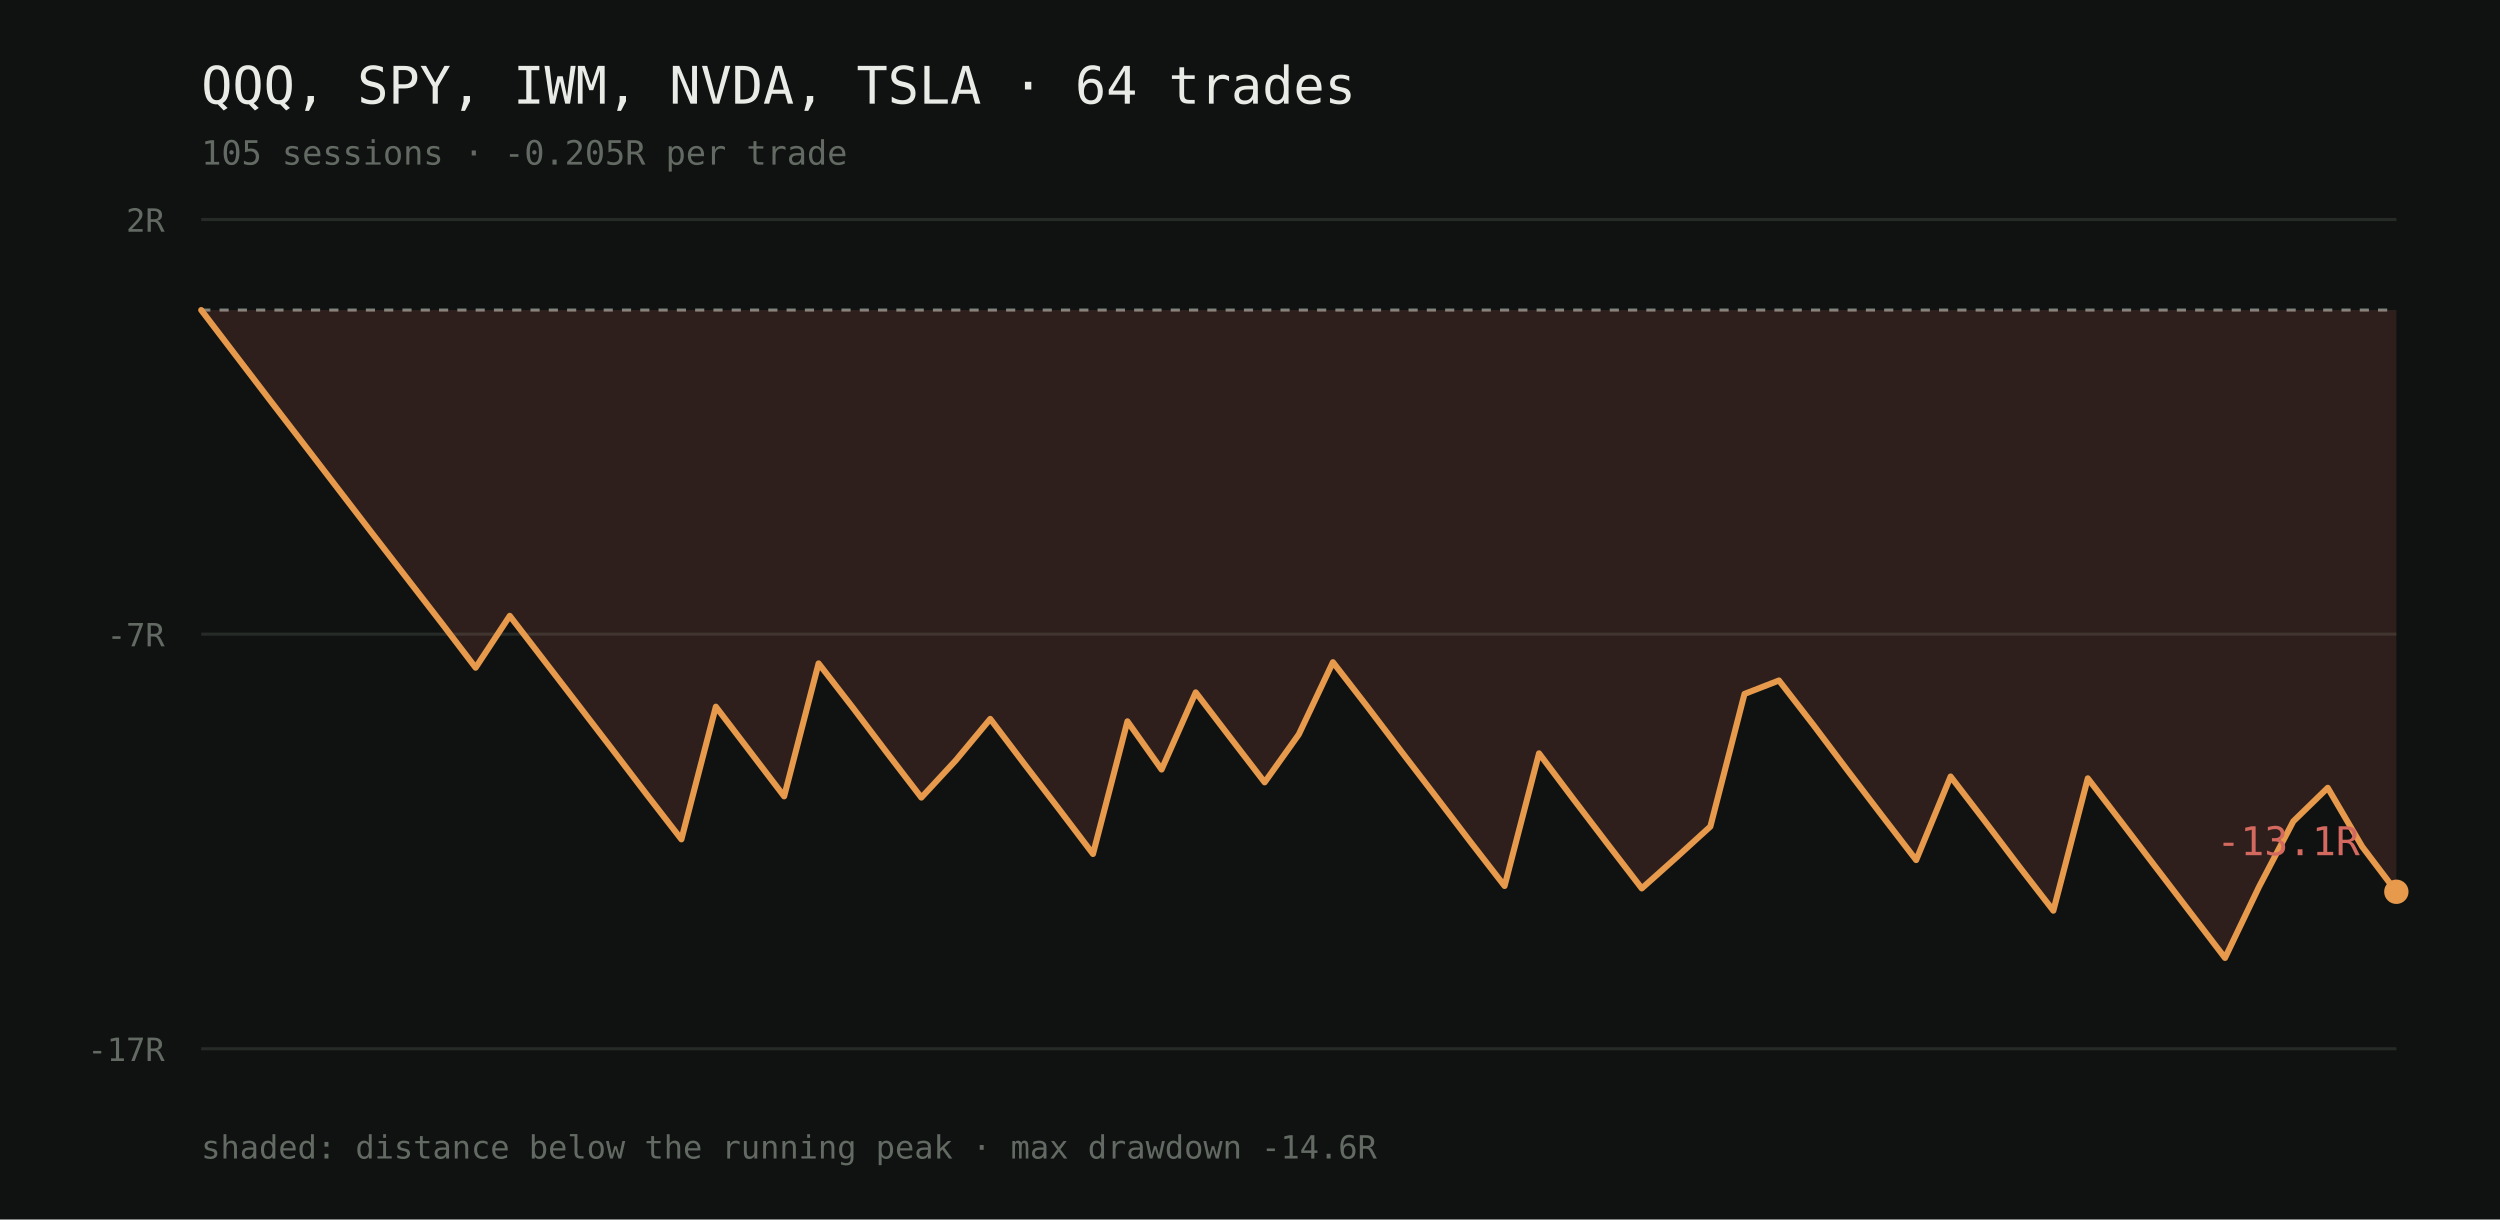
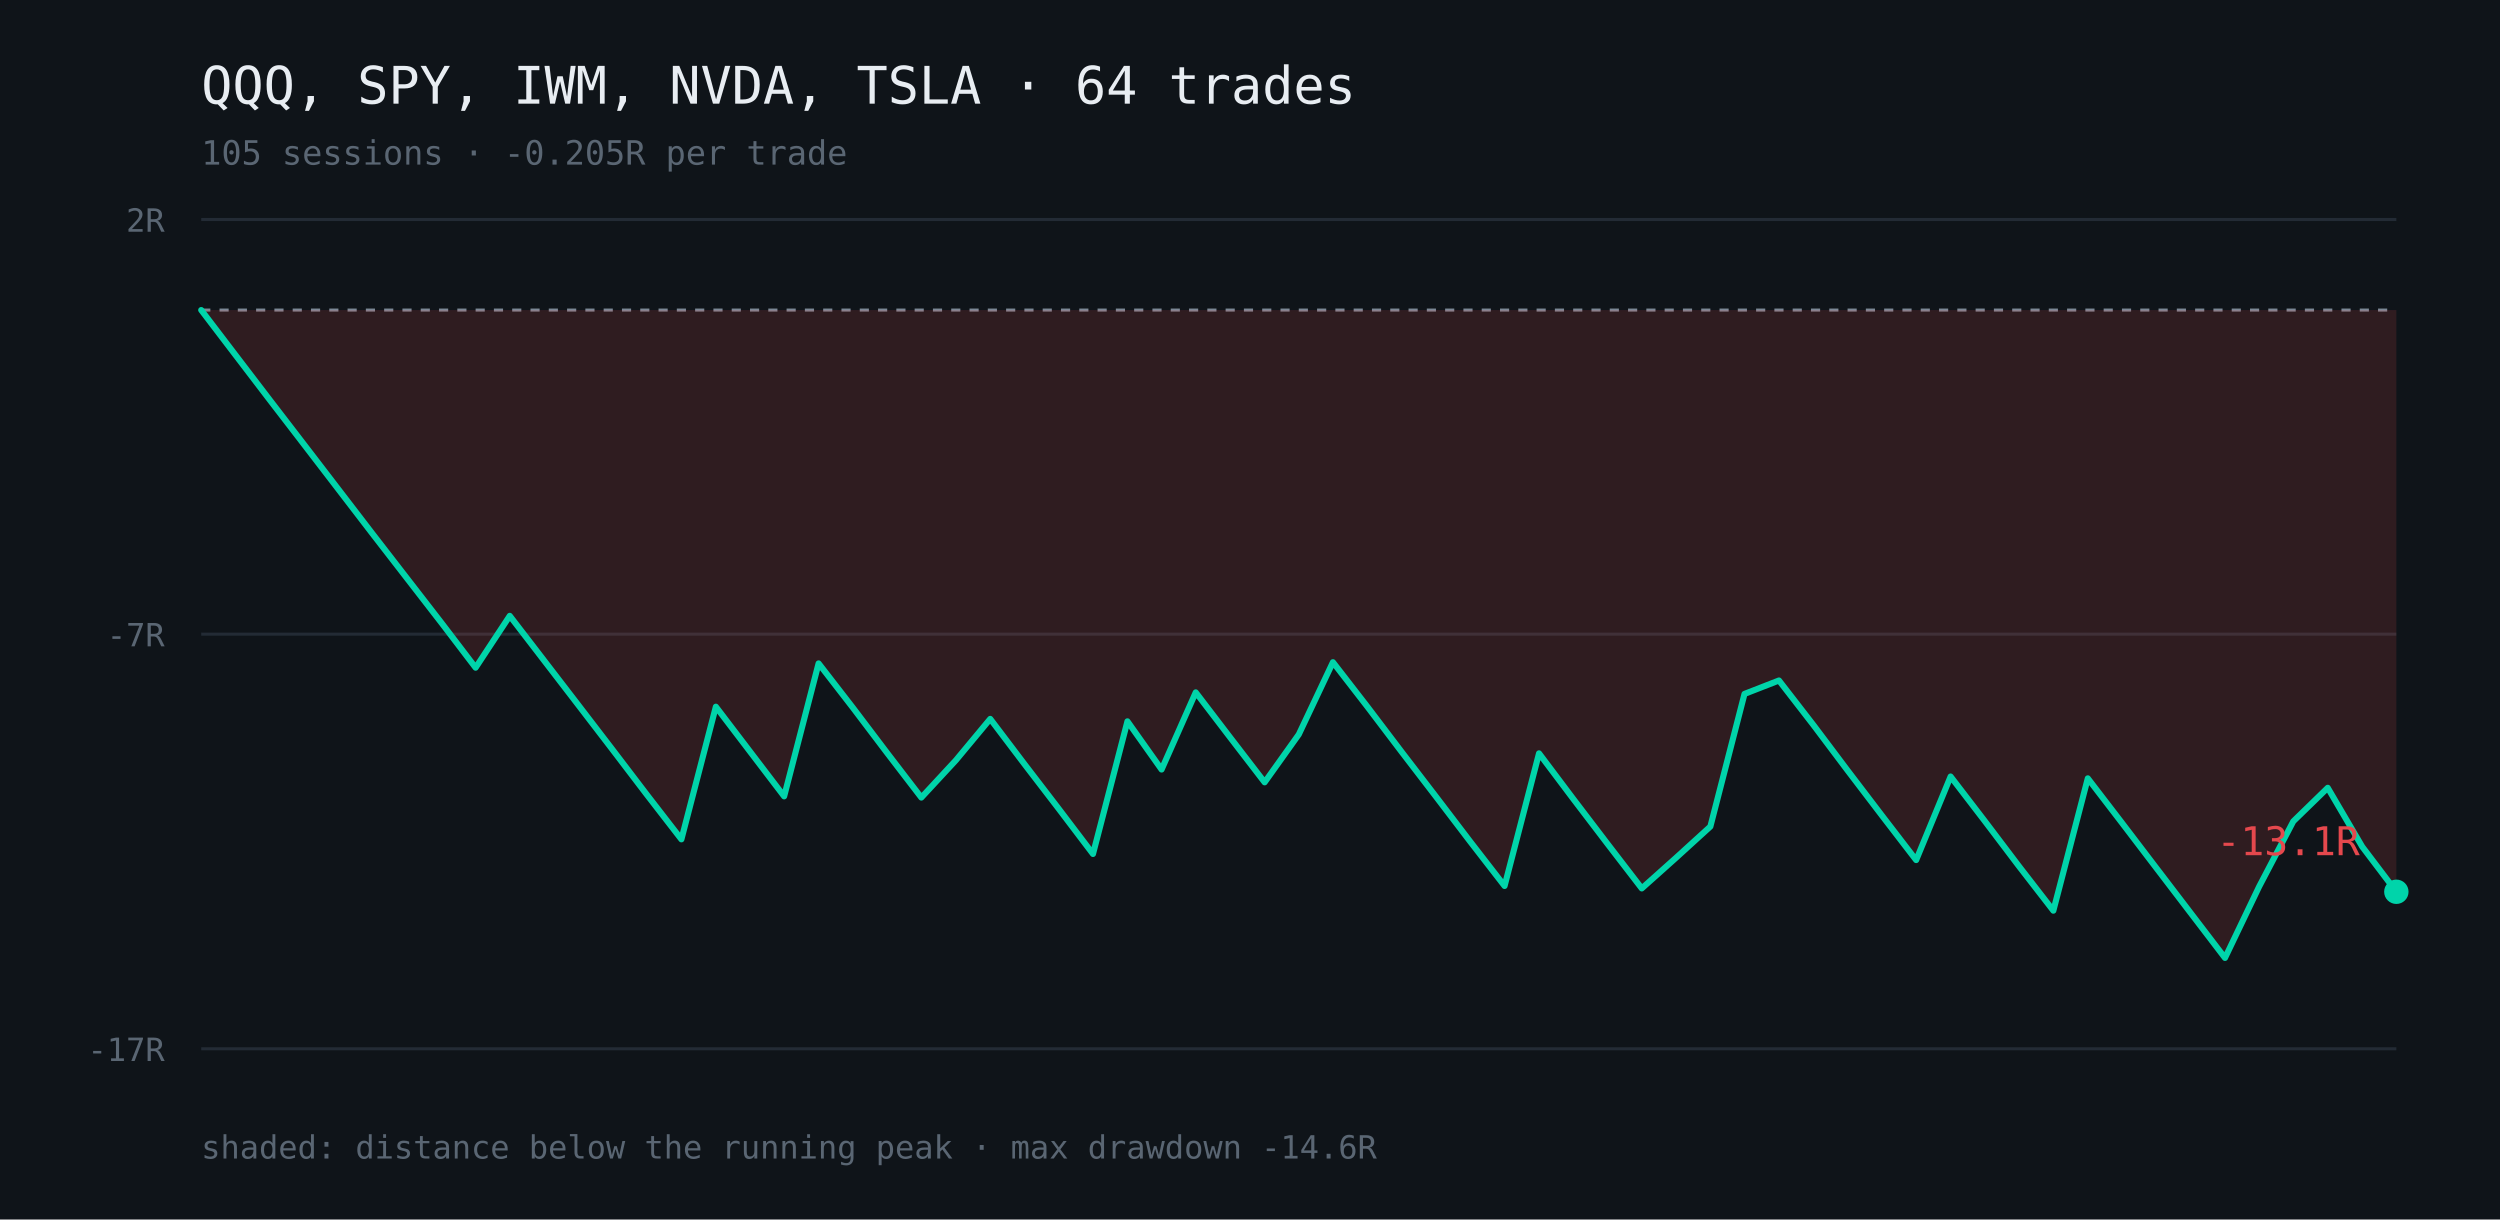
<svg xmlns="http://www.w3.org/2000/svg" viewBox="0 0 820 400" width="820" height="400" font-family="JetBrains Mono, ui-monospace, monospace" role="img" aria-label="Cumulative return in R over 64 trades, ending at -13.1R">
-   <rect width="820" height="400" fill="#101211" />
-   <text x="66" y="34" fill="#e9ebe7" font-size="17">QQQ, SPY, IWM, NVDA, TSLA · 64 trades</text>
-   <text x="66" y="54" fill="#636963" font-size="11">105 sessions · -0.205R per trade</text>
-   <line x1="66" y1="344.0" x2="786" y2="344.0" stroke="#272b28" stroke-width="1" />
-   <text x="54" y="348.0" fill="#636963" font-size="10.5" text-anchor="end">-17R</text>
-   <line x1="66" y1="208.0" x2="786" y2="208.0" stroke="#272b28" stroke-width="1" />
-   <text x="54" y="212.0" fill="#636963" font-size="10.5" text-anchor="end">-7R</text>
-   <line x1="66" y1="72.0" x2="786" y2="72.0" stroke="#272b28" stroke-width="1" />
-   <text x="54" y="76.0" fill="#636963" font-size="10.5" text-anchor="end">2R</text>
-   <line x1="66" y1="101.7" x2="786" y2="101.7" stroke="#7e847e" stroke-width="1" stroke-dasharray="3 3" />
-   <polygon points="66.0 101.7 77.2 101.7 88.5 101.7 99.8 101.7 111.0 101.7 122.2 101.7 133.5 101.7 144.8 101.7 156.0 101.7 167.2 101.7 178.5 101.7 189.8 101.7 201.0 101.7 212.2 101.7 223.5 101.7 234.8 101.7 246.0 101.7 257.2 101.7 268.5 101.7 279.8 101.7 291.0 101.7 302.2 101.7 313.5 101.7 324.8 101.7 336.0 101.7 347.2 101.7 358.5 101.7 369.8 101.7 381.0 101.7 392.2 101.7 403.5 101.7 414.8 101.7 426.0 101.7 437.2 101.7 448.5 101.7 459.8 101.7 471.0 101.7 482.2 101.7 493.5 101.7 504.8 101.7 516.0 101.7 527.2 101.7 538.5 101.7 549.8 101.7 561.0 101.7 572.2 101.7 583.5 101.7 594.8 101.7 606.0 101.7 617.2 101.7 628.5 101.7 639.8 101.7 651.0 101.7 662.2 101.7 673.5 101.7 684.8 101.7 696.0 101.7 707.2 101.7 718.5 101.7 729.8 101.7 741.0 101.7 752.2 101.7 763.5 101.7 774.8 101.7 786.0 101.7 786.0 292.5 774.8 277.7 763.5 258.4 752.2 269.4 741.0 290.8 729.8 314.2 718.5 299.4 707.2 284.6 696.0 269.9 684.8 255.3 673.5 298.7 662.2 284.1 651.0 269.3 639.8 254.7 628.5 282.1 617.2 267.4 606.0 252.7 594.8 237.8 583.5 223.2 572.2 227.6 561.0 271.1 549.8 281.3 538.5 291.4 527.2 276.7 516.0 262.0 504.8 247.1 493.5 290.6 482.2 276.0 471.0 261.3 459.8 246.7 448.5 231.8 437.2 217.2 426.0 240.9 414.8 256.6 403.5 241.9 392.2 227.1 381.0 252.4 369.8 236.6 358.5 280.1 347.2 265.2 336.0 250.6 324.8 235.8 313.5 249.4 302.2 261.6 291.0 247.0 279.8 232.2 268.5 217.6 257.2 261.2 246.0 246.5 234.8 231.8 223.5 275.3 212.2 260.7 201.0 246.0 189.8 231.4 178.5 216.7 167.2 202.0 156.0 219.0 144.8 204.3 133.5 189.7 122.2 175.1 111.0 160.5 99.8 145.9 88.5 131.2 77.2 116.4 66.0 101.7" fill="#d4695f" opacity="0.15" />
-   <path d="M66.0 101.7 L77.2 116.4 L88.5 131.2 L99.8 145.9 L111.0 160.5 L122.2 175.1 L133.5 189.7 L144.8 204.3 L156.0 219.0 L167.2 202.0 L178.5 216.7 L189.8 231.4 L201.0 246.0 L212.2 260.7 L223.5 275.3 L234.8 231.8 L246.0 246.5 L257.2 261.2 L268.5 217.6 L279.8 232.2 L291.0 247.0 L302.2 261.6 L313.5 249.4 L324.8 235.8 L336.0 250.6 L347.2 265.2 L358.5 280.1 L369.8 236.6 L381.0 252.4 L392.2 227.1 L403.5 241.9 L414.8 256.6 L426.0 240.9 L437.2 217.2 L448.5 231.8 L459.8 246.7 L471.0 261.3 L482.2 276.0 L493.5 290.6 L504.8 247.1 L516.0 262.0 L527.2 276.7 L538.5 291.4 L549.8 281.3 L561.0 271.1 L572.2 227.6 L583.5 223.2 L594.8 237.8 L606.0 252.7 L617.2 267.4 L628.5 282.1 L639.8 254.7 L651.0 269.3 L662.2 284.1 L673.5 298.7 L684.8 255.3 L696.0 269.9 L707.2 284.6 L718.5 299.4 L729.8 314.2 L741.0 290.8 L752.2 269.4 L763.5 258.4 L774.8 277.7 L786.0 292.5" fill="none" stroke="#e79a4b" stroke-width="2" stroke-linejoin="round" stroke-linecap="round" />
-   <circle cx="786.0" cy="292.5" r="4" fill="#e79a4b" />
-   <text x="774.0" y="280.5" fill="#d4695f" font-size="13" text-anchor="end">-13.1R</text>
-   <text x="66" y="380" fill="#636963" font-size="10.5">shaded: distance below the running peak · max drawdown -14.6R</text>
+   <rect width="820" height="400" fill="#0F1419" />
+   <text x="66" y="34" fill="#E8EDF2" font-size="17">QQQ, SPY, IWM, NVDA, TSLA · 64 trades</text>
+   <text x="66" y="54" fill="#5A6673" font-size="11">105 sessions · -0.205R per trade</text>
+   <line x1="66" y1="344.0" x2="786" y2="344.0" stroke="#232B35" stroke-width="1" />
+   <text x="54" y="348.0" fill="#5A6673" font-size="10.5" text-anchor="end">-17R</text>
+   <line x1="66" y1="208.0" x2="786" y2="208.0" stroke="#232B35" stroke-width="1" />
+   <text x="54" y="212.0" fill="#5A6673" font-size="10.5" text-anchor="end">-7R</text>
+   <line x1="66" y1="72.0" x2="786" y2="72.0" stroke="#232B35" stroke-width="1" />
+   <text x="54" y="76.0" fill="#5A6673" font-size="10.5" text-anchor="end">2R</text>
+   <line x1="66" y1="101.7" x2="786" y2="101.7" stroke="#7C8896" stroke-width="1" stroke-dasharray="3 3" />
+   <polygon points="66.0 101.7 77.2 101.7 88.5 101.7 99.8 101.7 111.0 101.7 122.2 101.7 133.5 101.7 144.8 101.7 156.0 101.7 167.2 101.7 178.5 101.7 189.8 101.7 201.0 101.7 212.2 101.7 223.5 101.7 234.8 101.7 246.0 101.7 257.2 101.7 268.5 101.7 279.8 101.7 291.0 101.7 302.2 101.7 313.5 101.7 324.8 101.7 336.0 101.7 347.2 101.7 358.5 101.7 369.8 101.7 381.0 101.7 392.2 101.7 403.5 101.7 414.8 101.7 426.0 101.7 437.2 101.7 448.5 101.7 459.8 101.7 471.0 101.7 482.2 101.7 493.5 101.7 504.8 101.7 516.0 101.7 527.2 101.7 538.5 101.7 549.8 101.7 561.0 101.7 572.2 101.7 583.5 101.7 594.8 101.7 606.0 101.7 617.2 101.7 628.5 101.7 639.8 101.7 651.0 101.7 662.2 101.7 673.5 101.7 684.8 101.7 696.0 101.7 707.2 101.7 718.5 101.7 729.8 101.7 741.0 101.7 752.2 101.7 763.5 101.7 774.8 101.7 786.0 101.7 786.0 292.5 774.8 277.7 763.5 258.4 752.2 269.4 741.0 290.8 729.8 314.2 718.5 299.4 707.2 284.6 696.0 269.9 684.8 255.3 673.5 298.7 662.2 284.1 651.0 269.3 639.8 254.7 628.5 282.1 617.2 267.4 606.0 252.7 594.8 237.8 583.5 223.2 572.2 227.6 561.0 271.1 549.8 281.3 538.5 291.4 527.2 276.7 516.0 262.0 504.8 247.1 493.5 290.6 482.2 276.0 471.0 261.3 459.8 246.7 448.5 231.8 437.2 217.2 426.0 240.9 414.8 256.6 403.5 241.9 392.2 227.1 381.0 252.4 369.8 236.6 358.5 280.1 347.2 265.2 336.0 250.6 324.8 235.8 313.5 249.4 302.2 261.6 291.0 247.0 279.8 232.2 268.5 217.6 257.2 261.2 246.0 246.5 234.8 231.8 223.5 275.3 212.2 260.7 201.0 246.0 189.8 231.4 178.5 216.7 167.2 202.0 156.0 219.0 144.8 204.3 133.5 189.7 122.2 175.1 111.0 160.5 99.8 145.9 88.5 131.2 77.2 116.4 66.0 101.7" fill="#E5484D" opacity="0.15" />
+   <path d="M66.0 101.7 L77.2 116.4 L88.5 131.2 L99.8 145.9 L111.0 160.5 L122.2 175.1 L133.5 189.7 L144.8 204.3 L156.0 219.0 L167.2 202.0 L178.5 216.7 L189.8 231.4 L201.0 246.0 L212.2 260.7 L223.5 275.3 L234.8 231.8 L246.0 246.5 L257.2 261.2 L268.5 217.6 L279.8 232.2 L291.0 247.0 L302.2 261.6 L313.5 249.4 L324.8 235.8 L336.0 250.6 L347.2 265.2 L358.5 280.1 L369.8 236.6 L381.0 252.4 L392.2 227.1 L403.5 241.9 L414.8 256.6 L426.0 240.9 L437.2 217.2 L448.5 231.8 L459.8 246.7 L471.0 261.3 L482.2 276.0 L493.5 290.6 L504.8 247.1 L516.0 262.0 L527.2 276.7 L538.5 291.4 L549.8 281.3 L561.0 271.1 L572.2 227.6 L583.5 223.2 L594.8 237.8 L606.0 252.7 L617.2 267.4 L628.5 282.1 L639.8 254.7 L651.0 269.3 L662.2 284.1 L673.5 298.7 L684.8 255.3 L696.0 269.9 L707.2 284.6 L718.5 299.4 L729.8 314.2 L741.0 290.8 L752.2 269.4 L763.5 258.4 L774.8 277.7 L786.0 292.5" fill="none" stroke="#00D4AA" stroke-width="2" stroke-linejoin="round" stroke-linecap="round" />
+   <circle cx="786.0" cy="292.5" r="4" fill="#00D4AA" />
+   <text x="774.0" y="280.5" fill="#E5484D" font-size="13" text-anchor="end">-13.1R</text>
+   <text x="66" y="380" fill="#5A6673" font-size="10.5">shaded: distance below the running peak · max drawdown -14.6R</text>
</svg>
